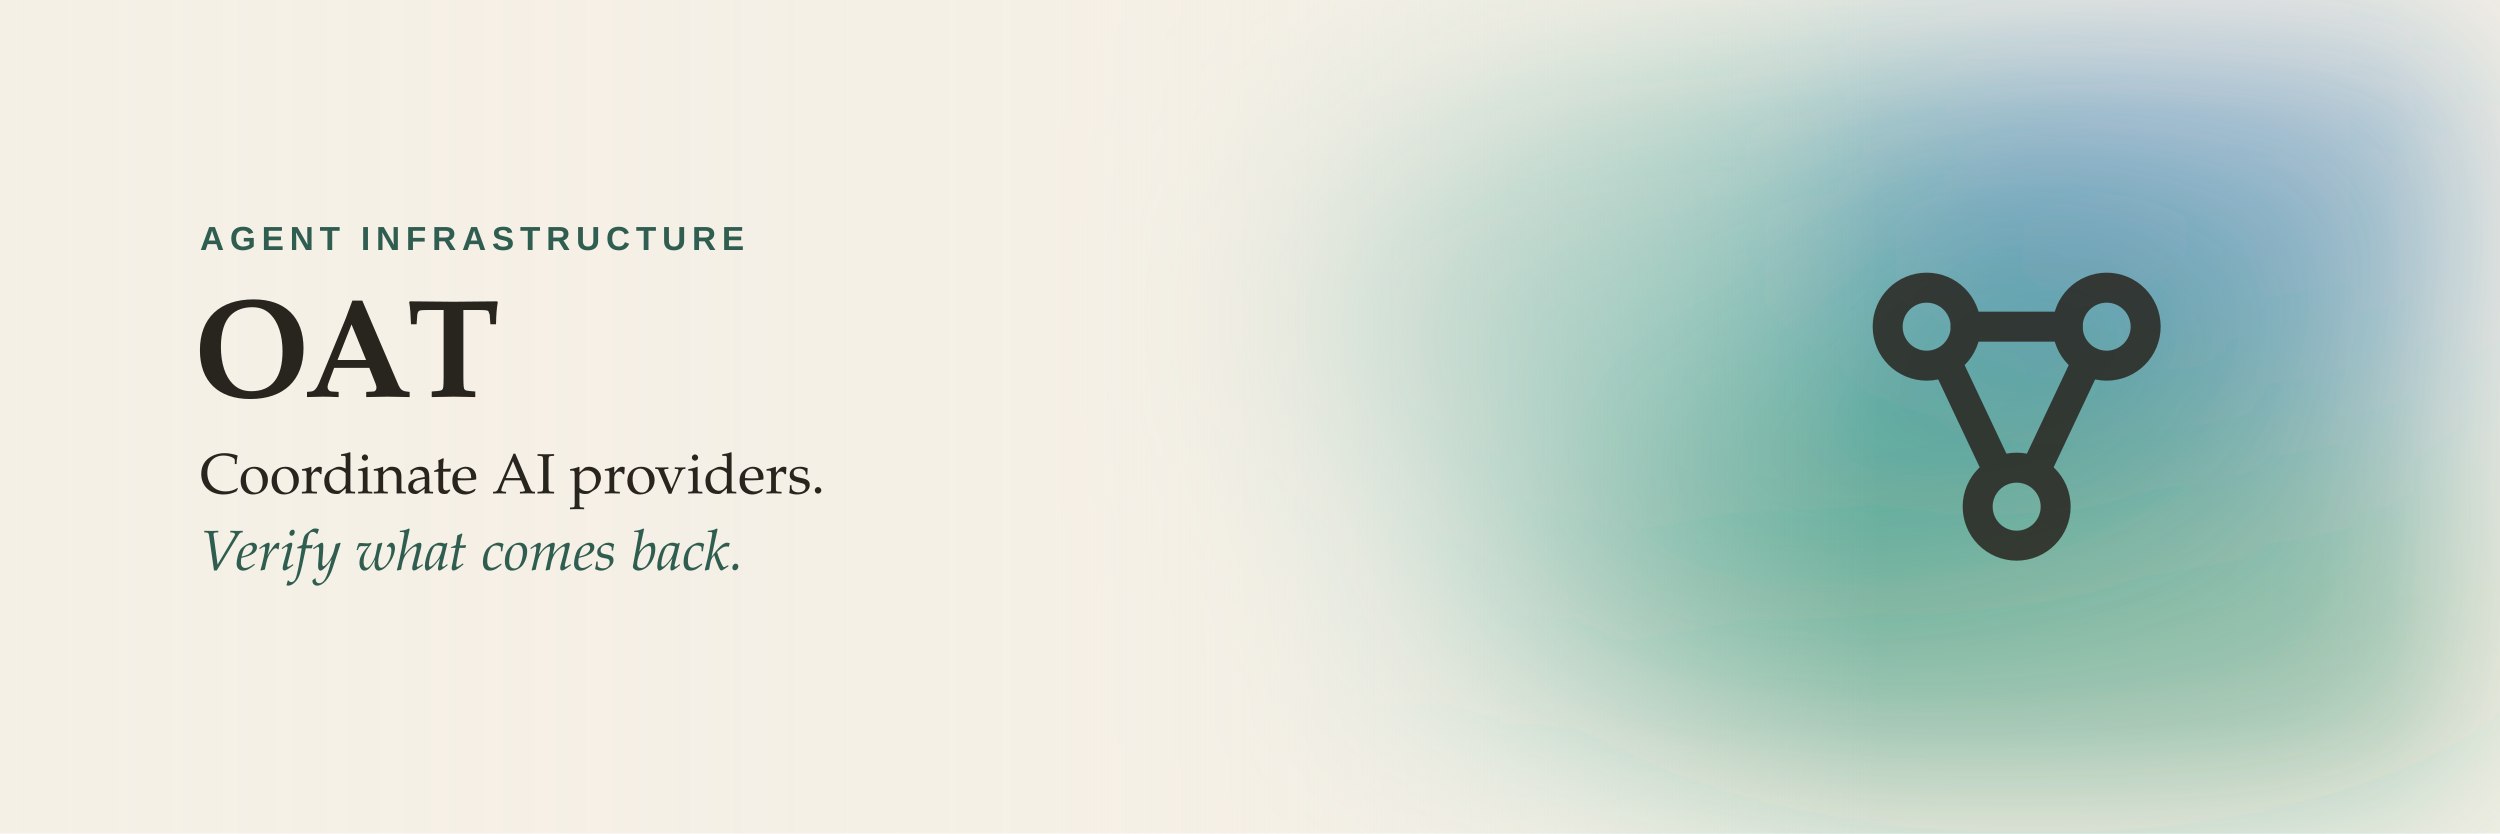
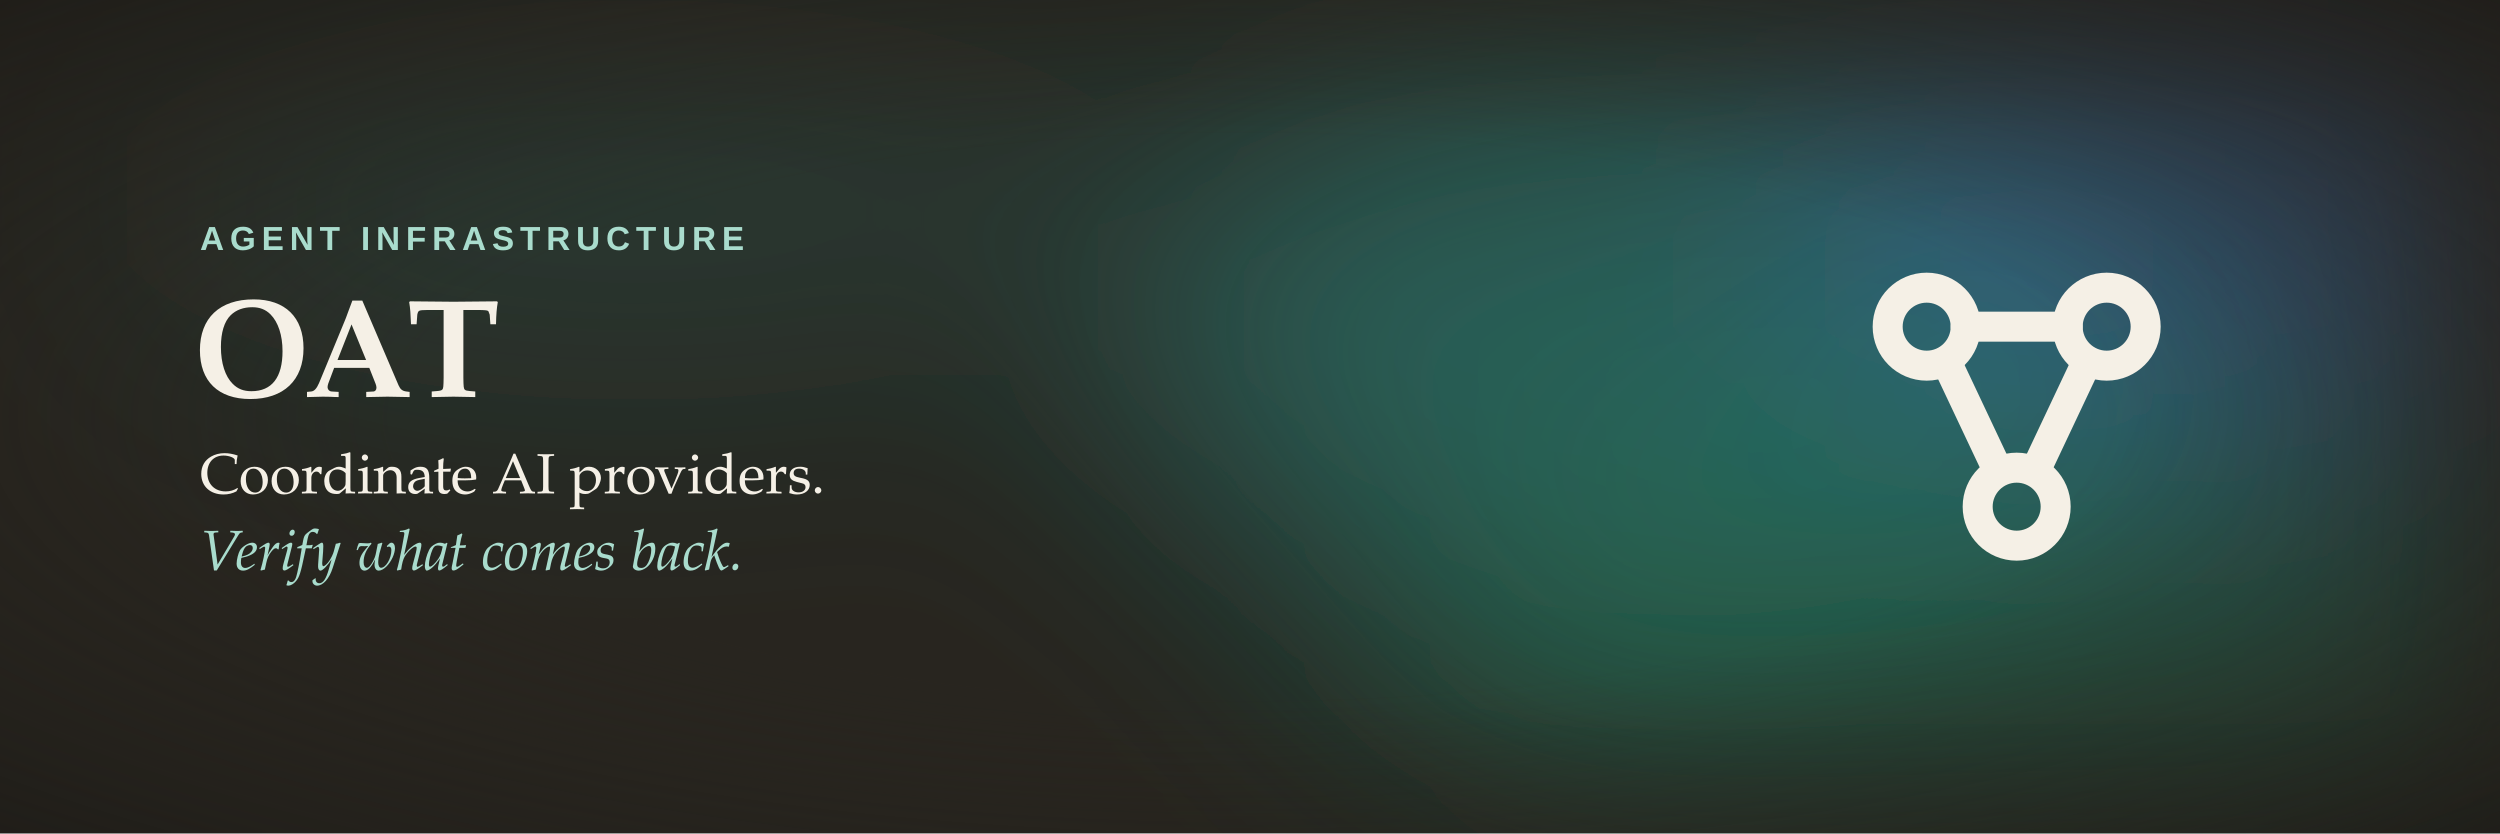
<svg xmlns="http://www.w3.org/2000/svg" width="1500" height="500" viewBox="0 0 1500 500">
  <defs>
    <filter id="blur" x="-50%" y="-50%" width="200%" height="200%">
-       <feGaussianBlur stdDeviation="70" />
+       <feGaussianBlur stdDeviation="80" />
    </filter>
-     <linearGradient id="fade" x1="0" x2="1" y1="0" y2="0">
-       <stop offset="0" stop-color="#F5F0E6" stop-opacity="1" />
-       <stop offset="0.42" stop-color="#F5F0E6" stop-opacity="0.92" />
-       <stop offset="0.75" stop-color="#F5F0E6" stop-opacity="0" />
-     </linearGradient>
+     <radialGradient id="vignette" cx="50%" cy="50%" r="75%">
+       <stop offset="0.45" stop-color="#28251F" stop-opacity="0" />
+       <stop offset="1" stop-color="#1c1a16" stop-opacity="0.85" />
+     </radialGradient>
  </defs>
-   <rect width="1500" height="500" fill="#F5F0E6" />
-   <g filter="url(#blur)">
-     <ellipse cx="1060" cy="190" rx="300" ry="150" fill="rgb(40,150,140)" opacity="0.5" />
-     <ellipse cx="1330" cy="130" rx="230" ry="130" fill="rgb(60,115,190)" opacity="0.42" />
-     <ellipse cx="1220" cy="360" rx="320" ry="140" fill="rgb(30,130,95)" opacity="0.45" />
-     <path d="M820 420 C 1000 250, 1200 300, 1500 80" stroke="rgb(40,150,140)" stroke-width="90" fill="none" opacity="0.28" />
+   <rect width="1500" height="500" fill="#28251F" />
+   <g filter="url(#blur)" opacity="0.9">
+     <ellipse cx="1000" cy="200" rx="330" ry="170" fill="rgb(40,150,140)" opacity="0.55" />
+     <ellipse cx="1330" cy="140" rx="260" ry="150" fill="rgb(60,115,190)" opacity="0.45" />
+     <ellipse cx="1180" cy="380" rx="360" ry="150" fill="rgb(30,130,95)" opacity="0.5" />
+     <ellipse cx="380" cy="120" rx="320" ry="120" fill="rgb(40,150,140)" opacity="0.18" />
  </g>
-   <rect width="1500" height="500" fill="url(#fade)" />
-   <g transform="translate(1210 250) scale(9) translate(-16 -16)" fill="none" stroke="#28251F" opacity="0.85" stroke-width="2" stroke-linecap="round">
+   <rect width="1500" height="500" fill="url(#vignette)" />
+   <g transform="translate(1210 250) scale(9) translate(-16 -16)" fill="none" stroke="#F5F0E6" stroke-width="2" stroke-linecap="round">
    <circle cx="10" cy="10" r="2.6" />
    <circle cx="22" cy="10" r="2.6" />
    <circle cx="16" cy="22" r="2.6" />
    <path d="M12.6 10h6.8M11.3 12.3l3.4 7.2M20.7 12.3l-3.4 7.2" />
  </g>
-   <g font-family="'Iowan Old Style','Palatino Linotype',Palatino,'Book Antiqua',Georgia,serif" fill="#28251F">
-     <text x="120" y="150" font-family="'Segoe UI',system-ui,Arial,sans-serif" font-size="20" font-weight="600" letter-spacing="3.5" fill="#2f5d50">AGENT INFRASTRUCTURE</text>
+   <g font-family="'Iowan Old Style','Palatino Linotype',Palatino,'Book Antiqua',Georgia,serif" fill="#F5F0E6">
+     <text x="120" y="150" font-family="'Segoe UI',system-ui,Arial,sans-serif" font-size="20" font-weight="600" letter-spacing="3.5" fill="#a9dccd">AGENT INFRASTRUCTURE</text>
    <text x="116" y="238" font-size="84" font-weight="700" letter-spacing="1">OAT</text>
    <text x="120" y="296" font-size="34">Coordinate AI providers.</text>
-     <text x="120" y="342" font-size="34" font-style="italic" fill="#2f5d50">Verify what comes back.</text>
+     <text x="120" y="342" font-size="34" font-style="italic" fill="#a9dccd">Verify what comes back.</text>
  </g>
</svg>
